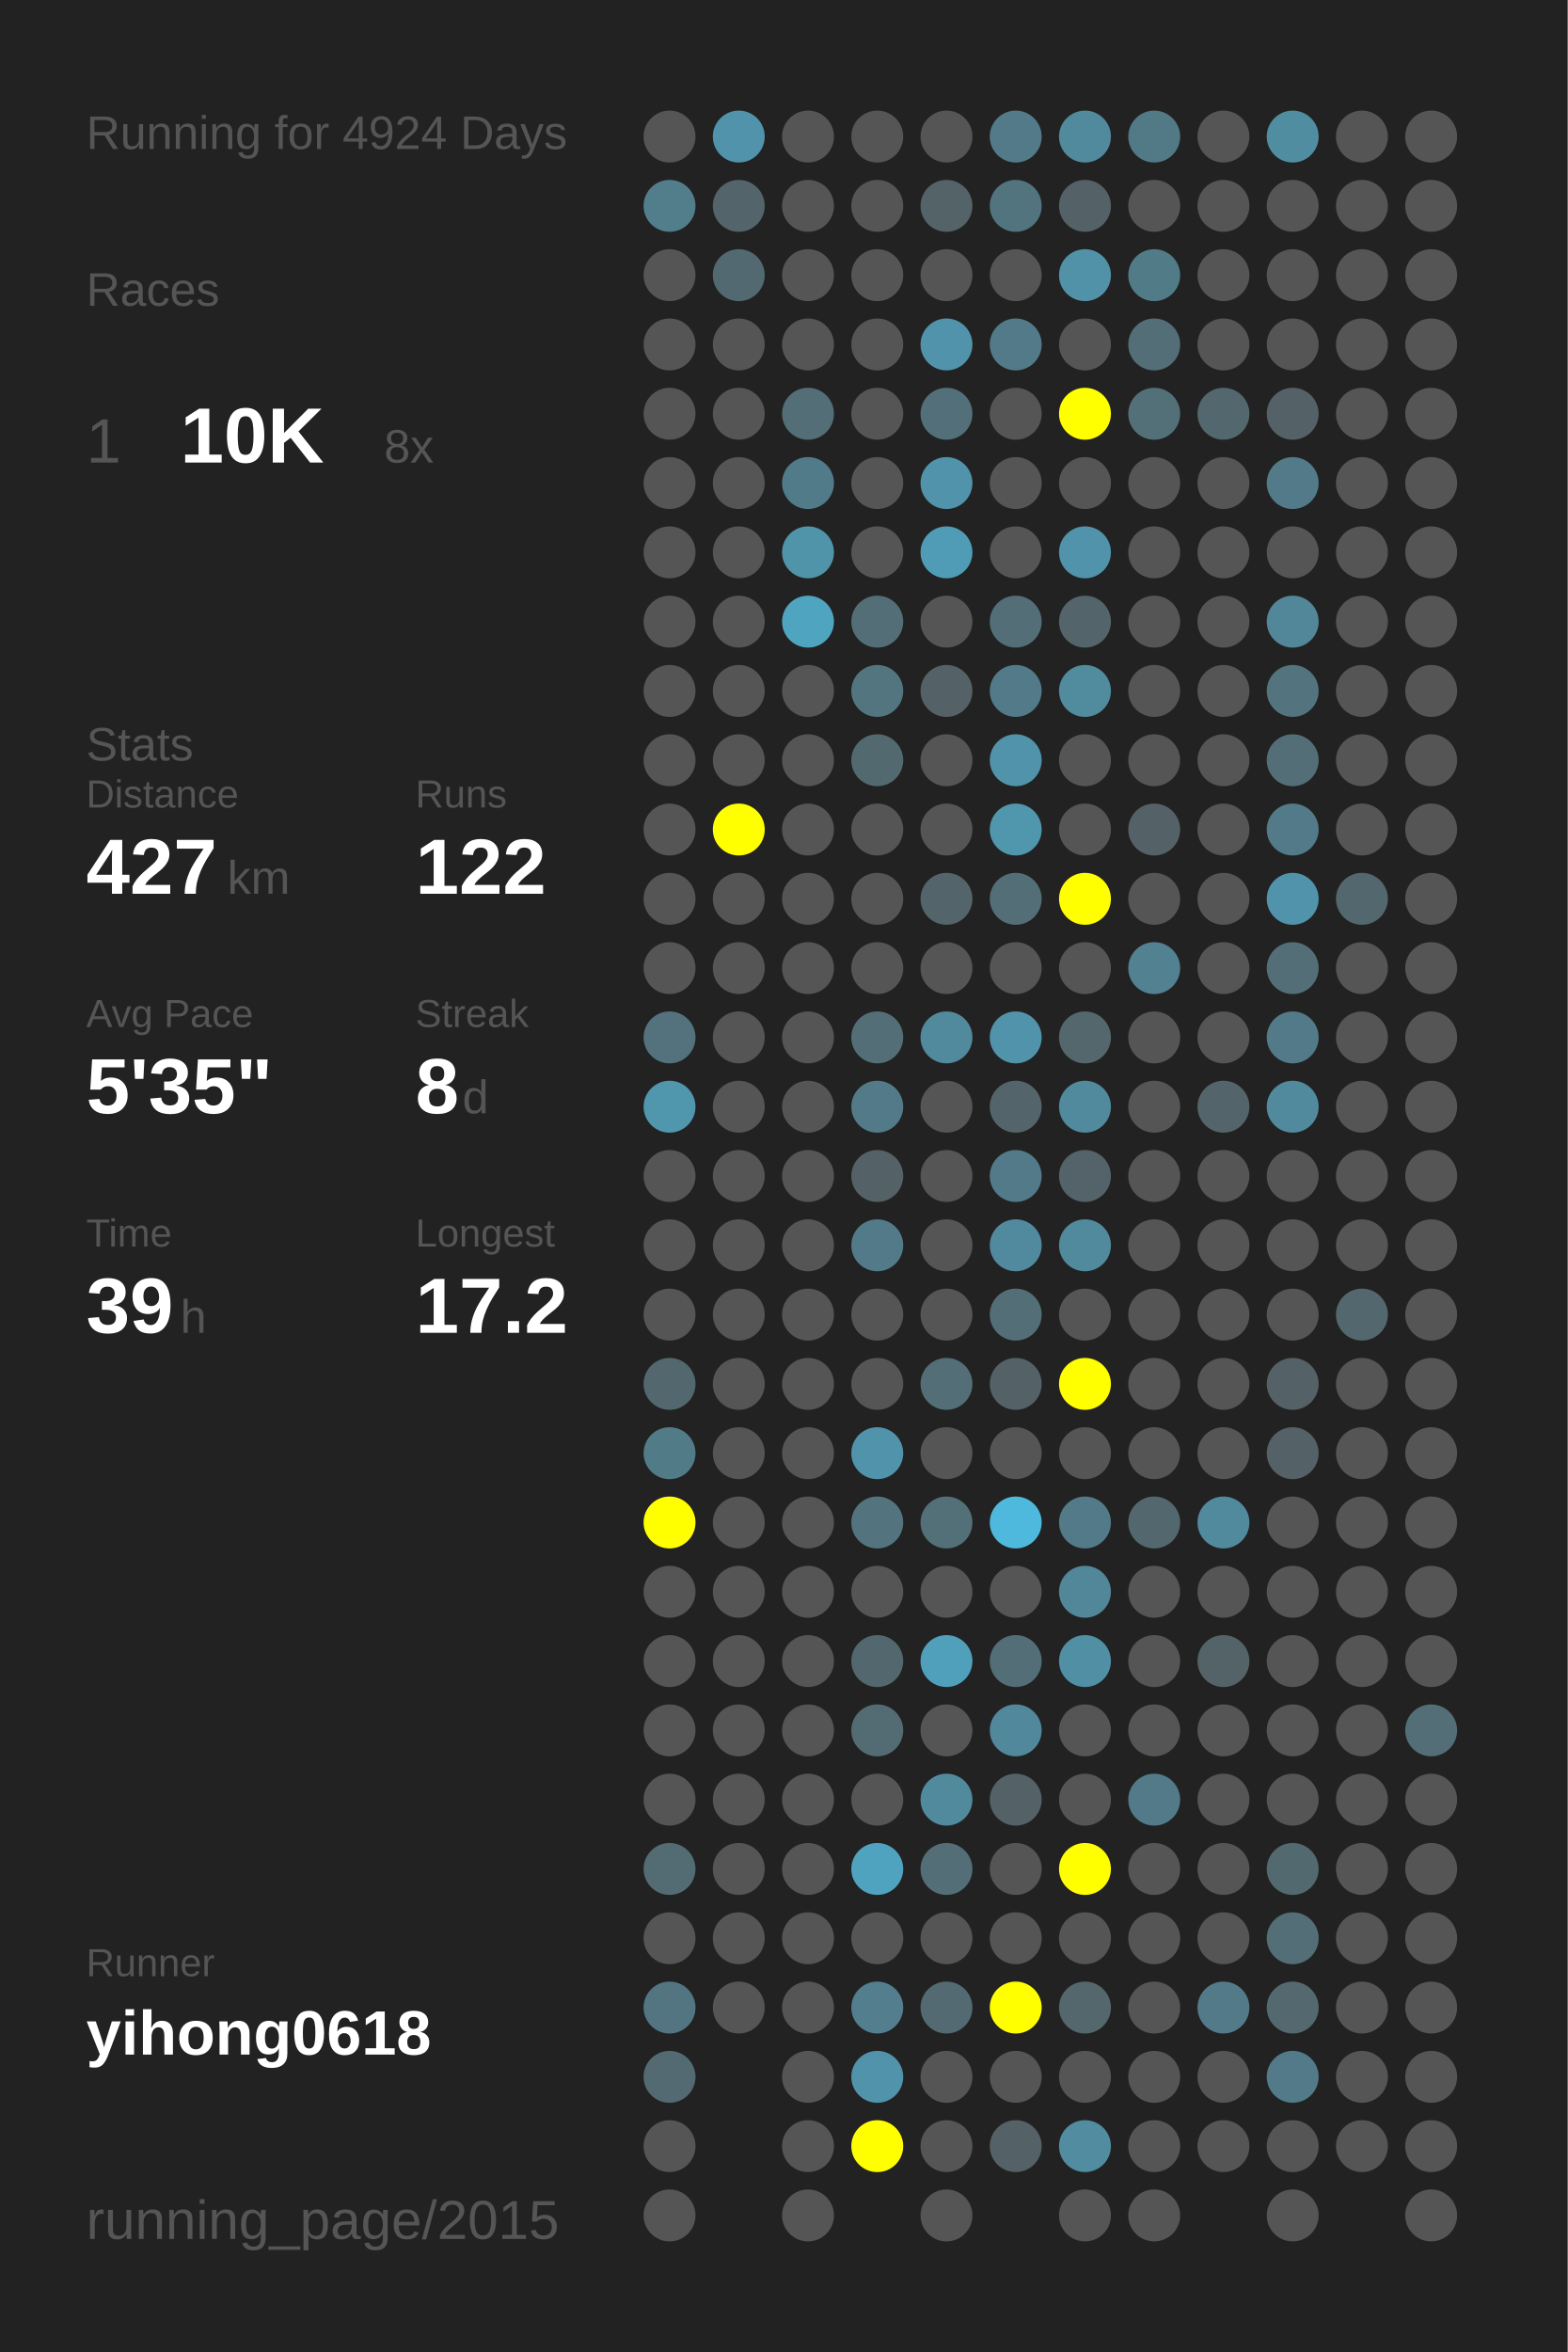
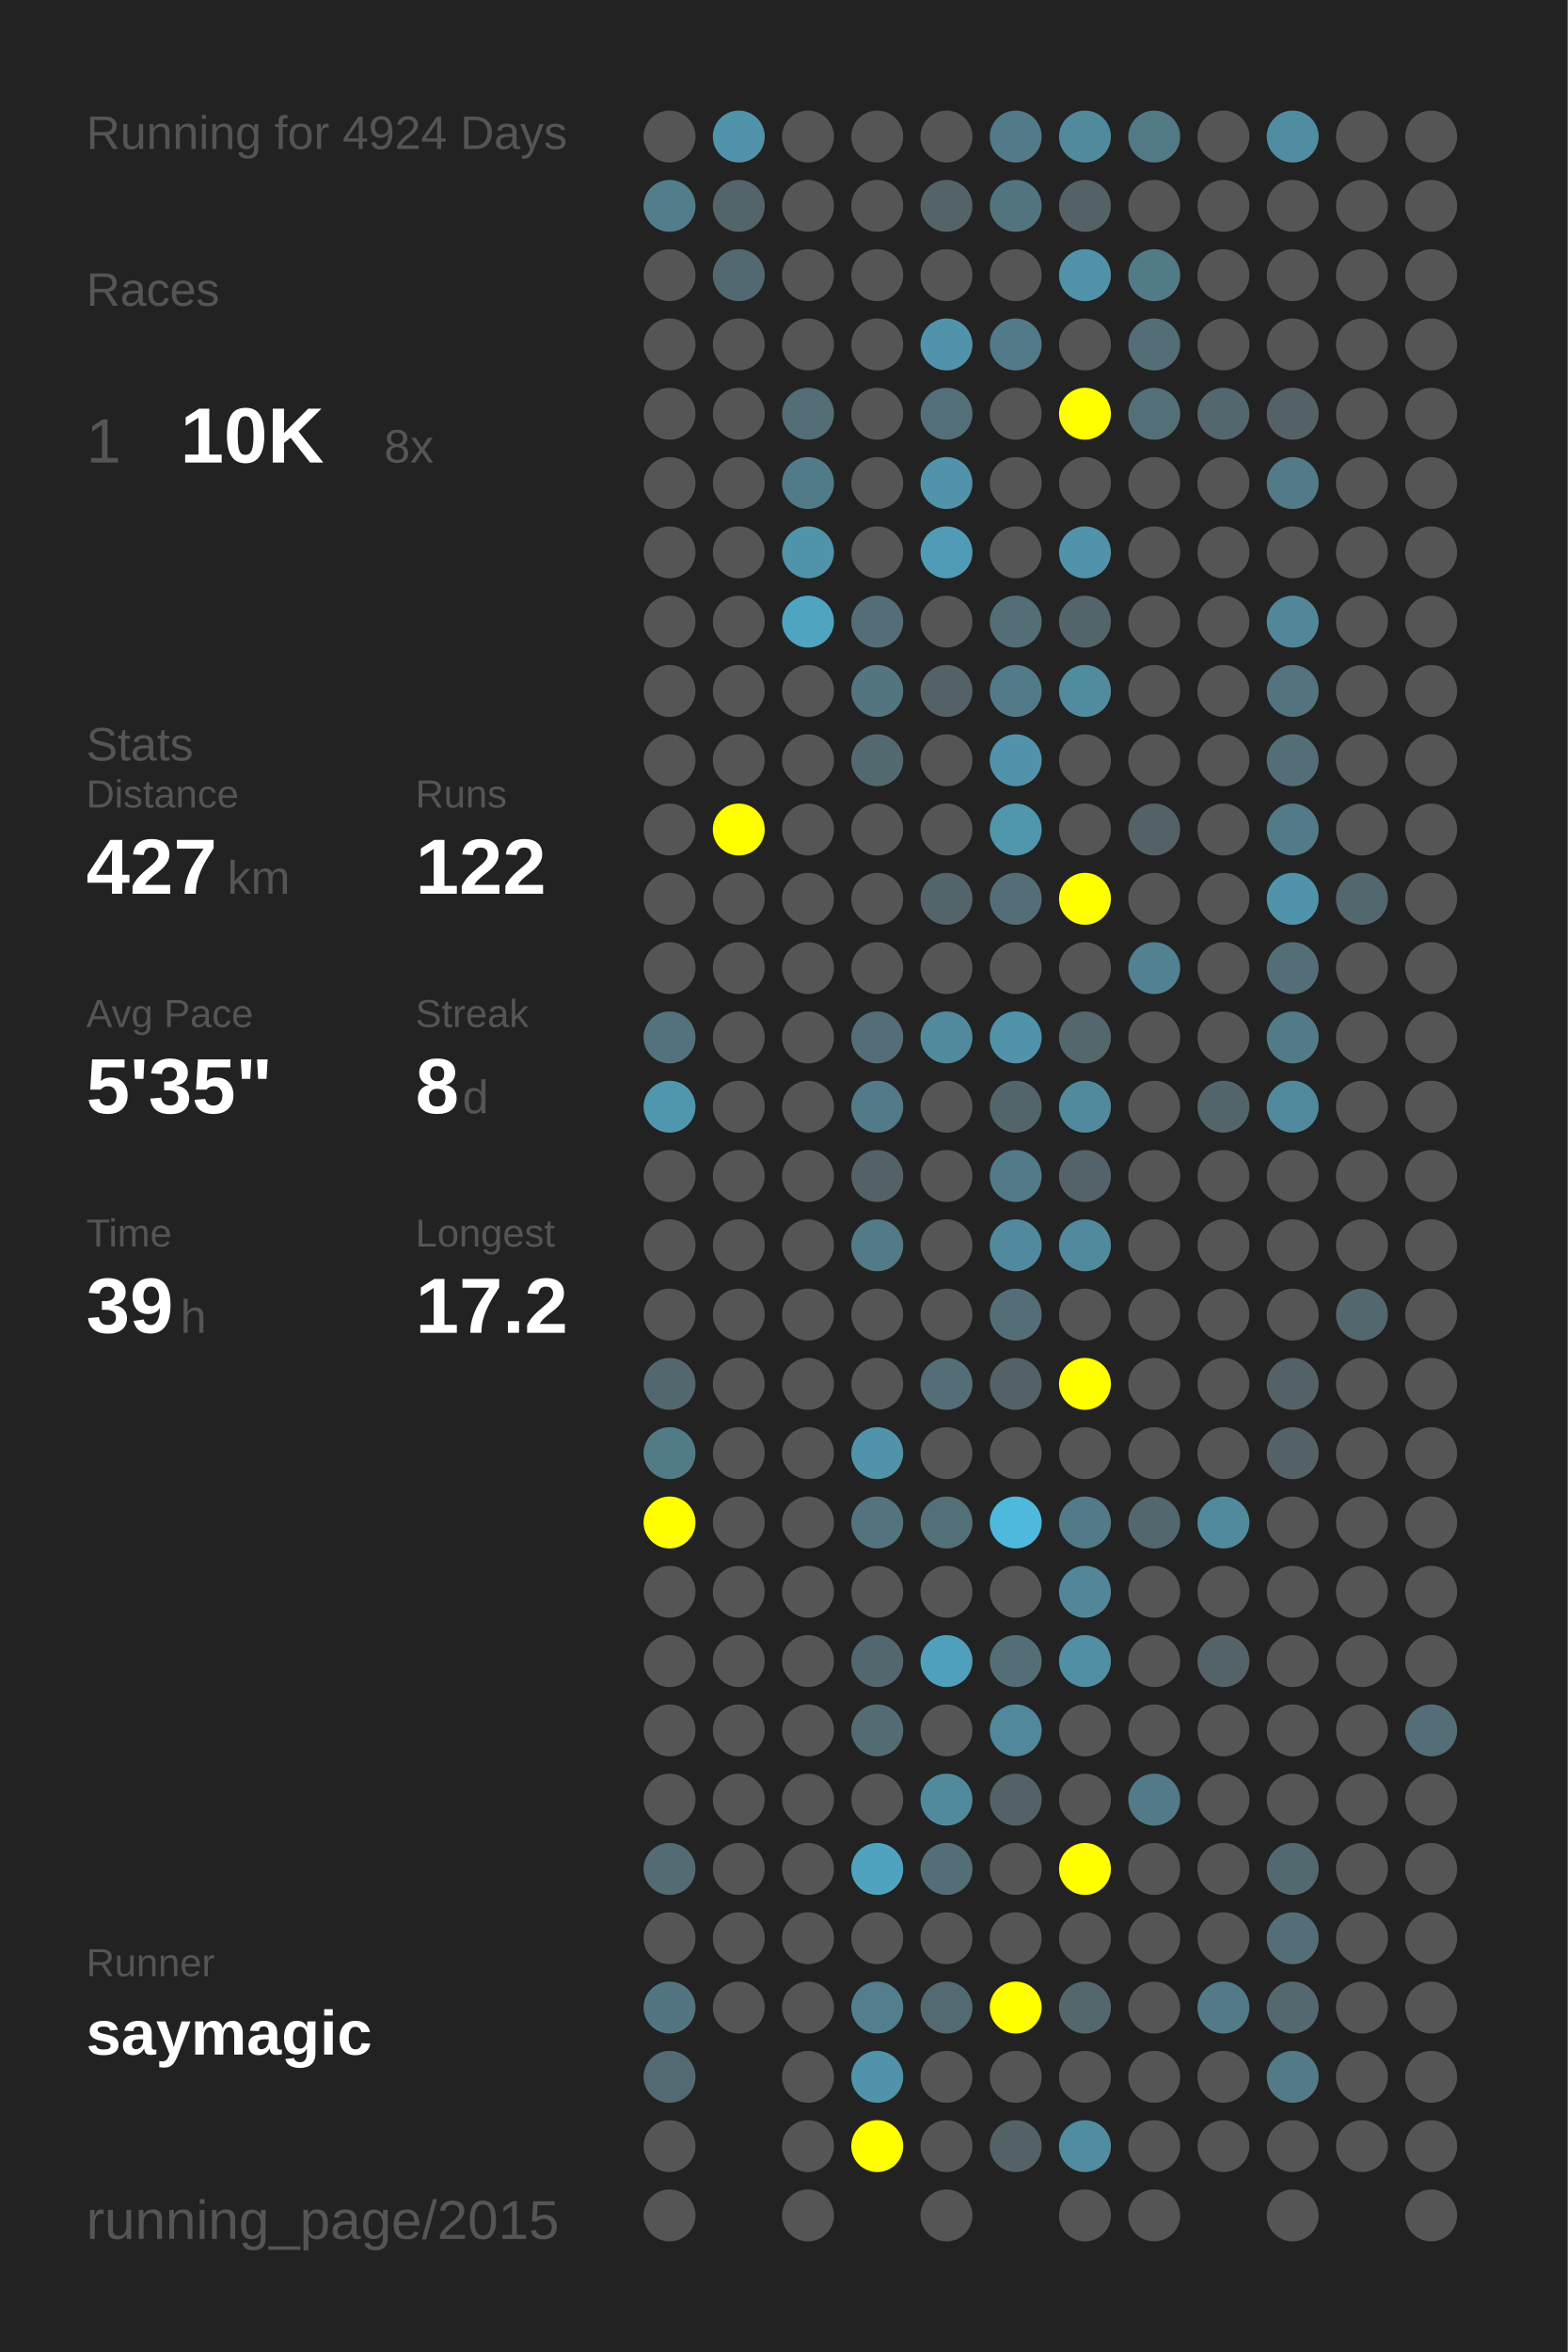
<svg xmlns="http://www.w3.org/2000/svg" baseProfile="full" height="300mm" version="1.1" viewBox="0,0,200,300" width="200mm">
  <defs />
  <rect fill="#222222" height="300" width="200" x="0" y="0" />
  <text fill="#555555" style="font-size:6px; font-family:Arial;" x="11" y="19">Running for 4924 Days</text>
  <text fill="#555555" style="font-size:6px; font-family:Arial;" x="11" y="39">Races</text>
  <text fill="#555555" style="font-size:8px; font-family:Arial;" x="11" y="59">1</text>
  <text fill="#FFFFFF" style="font-size:10px; font-family:Arial; font-weight:bold;" x="23" y="59">10K</text>
  <text fill="#555555" style="font-size:6px; font-family:Arial;" x="49" y="59">8x</text>
  <text fill="#555555" style="font-size:6px; font-family:Arial;" x="11" y="97">Stats</text>
  <text fill="#555555" style="font-size:5px; font-family:Arial;" x="11" y="103">Distance</text>
  <text fill="#FFFFFF" style="font-size:10px; font-family:Arial; font-weight:bold;" x="11" y="114">427</text>
  <text fill="#555555" style="font-size:6px; font-family:Arial;" x="29" y="114">km</text>
  <text fill="#555555" style="font-size:5px; font-family:Arial;" x="53" y="103">Runs</text>
  <text fill="#FFFFFF" style="font-size:10px; font-family:Arial; font-weight:bold;" x="53" y="114">122</text>
  <text fill="#555555" style="font-size:5px; font-family:Arial;" x="11" y="131">Avg Pace</text>
  <text fill="#FFFFFF" style="font-size:10px; font-family:Arial; font-weight:bold;" x="11" y="142">5'35"</text>
  <text fill="#555555" style="font-size:5px; font-family:Arial;" x="53" y="131">Streak</text>
  <text fill="#FFFFFF" style="font-size:10px; font-family:Arial; font-weight:bold;" x="53" y="142">8</text>
  <text fill="#555555" style="font-size:6px; font-family:Arial;" x="59" y="142">d</text>
  <text fill="#555555" style="font-size:5px; font-family:Arial;" x="11" y="159">Time</text>
  <text fill="#FFFFFF" style="font-size:10px; font-family:Arial; font-weight:bold;" x="11" y="170">39</text>
  <text fill="#555555" style="font-size:6px; font-family:Arial;" x="23" y="170">h</text>
  <text fill="#555555" style="font-size:5px; font-family:Arial;" x="53" y="159">Longest</text>
  <text fill="#FFFFFF" style="font-size:10px; font-family:Arial; font-weight:bold;" x="53" y="170">17.2</text>
  <text fill="#555555" style="font-size:5px; font-family:Arial;" x="11" y="252.065">Runner</text>
-   <text fill="#FFFFFF" style="font-size:8px; font-family:Arial; font-weight:bold;" x="11" y="262.065">yihong0618</text>
+   <text fill="#FFFFFF" style="font-size:8px; font-family:Arial; font-weight:bold;" x="11" y="262.065">saymagic</text>
  <text fill="#555555" style="font-size:7px; font-family:Arial;" x="11" y="285.581">running_page/2015</text>
  <circle cx="85.417" cy="17.419" fill="#555555" r="3.312" />
  <circle cx="85.417" cy="26.258" fill="#527e8c" r="3.312" />
  <circle cx="85.417" cy="35.097" fill="#555555" r="3.312" />
  <circle cx="85.417" cy="43.935" fill="#555555" r="3.312" />
  <circle cx="85.417" cy="52.774" fill="#555555" r="3.312" />
  <circle cx="85.417" cy="61.613" fill="#555555" r="3.312" />
  <circle cx="85.417" cy="70.452" fill="#555555" r="3.312" />
  <circle cx="85.417" cy="79.29" fill="#555555" r="3.312" />
  <circle cx="85.417" cy="88.129" fill="#555555" r="3.312" />
  <circle cx="85.417" cy="96.968" fill="#555555" r="3.312" />
  <circle cx="85.417" cy="105.806" fill="#555555" r="3.312" />
  <circle cx="85.417" cy="114.645" fill="#555555" r="3.312" />
  <circle cx="85.417" cy="123.484" fill="#555555" r="3.312" />
  <circle cx="85.417" cy="132.323" fill="#53727d" r="3.312" />
  <circle cx="85.417" cy="141.161" fill="#5096ad" r="3.312" />
  <circle cx="85.417" cy="150" fill="#555555" r="3.312" />
  <circle cx="85.417" cy="158.839" fill="#555555" r="3.312" />
  <circle cx="85.417" cy="167.677" fill="#555555" r="3.312" />
  <circle cx="85.417" cy="176.516" fill="#53676e" r="3.312" />
  <circle cx="85.417" cy="185.355" fill="#527b88" r="3.312" />
  <circle cx="85.417" cy="194.194" fill="#FFFF00" r="3.312" />
  <circle cx="85.417" cy="203.032" fill="#555555" r="3.312" />
  <circle cx="85.417" cy="211.871" fill="#555555" r="3.312" />
  <circle cx="85.417" cy="220.71" fill="#555555" r="3.312" />
  <circle cx="85.417" cy="229.548" fill="#555555" r="3.312" />
  <circle cx="85.417" cy="238.387" fill="#536b73" r="3.312" />
  <circle cx="85.417" cy="247.226" fill="#555555" r="3.312" />
  <circle cx="85.417" cy="256.065" fill="#527581" r="3.312" />
  <circle cx="85.417" cy="264.903" fill="#536a72" r="3.312" />
  <circle cx="85.417" cy="273.742" fill="#555555" r="3.312" />
  <circle cx="85.417" cy="282.581" fill="#555555" r="3.312" />
  <circle cx="94.25" cy="17.419" fill="#5093aa" r="3.312" />
  <circle cx="94.25" cy="26.258" fill="#53646a" r="3.312" />
  <circle cx="94.25" cy="35.097" fill="#536971" r="3.312" />
  <circle cx="94.25" cy="43.935" fill="#555555" r="3.312" />
  <circle cx="94.25" cy="52.774" fill="#555555" r="3.312" />
  <circle cx="94.25" cy="61.613" fill="#555555" r="3.312" />
  <circle cx="94.25" cy="70.452" fill="#555555" r="3.312" />
  <circle cx="94.25" cy="79.29" fill="#555555" r="3.312" />
  <circle cx="94.25" cy="88.129" fill="#555555" r="3.312" />
  <circle cx="94.25" cy="96.968" fill="#555555" r="3.312" />
  <circle cx="94.25" cy="105.806" fill="#FFFF00" r="3.312" />
  <circle cx="94.25" cy="114.645" fill="#555555" r="3.312" />
  <circle cx="94.25" cy="123.484" fill="#555555" r="3.312" />
  <circle cx="94.25" cy="132.323" fill="#555555" r="3.312" />
  <circle cx="94.25" cy="141.161" fill="#555555" r="3.312" />
  <circle cx="94.25" cy="150" fill="#555555" r="3.312" />
  <circle cx="94.25" cy="158.839" fill="#555555" r="3.312" />
  <circle cx="94.25" cy="167.677" fill="#555555" r="3.312" />
  <circle cx="94.25" cy="176.516" fill="#555555" r="3.312" />
  <circle cx="94.25" cy="185.355" fill="#555555" r="3.312" />
  <circle cx="94.25" cy="194.194" fill="#555555" r="3.312" />
  <circle cx="94.25" cy="203.032" fill="#555555" r="3.312" />
  <circle cx="94.25" cy="211.871" fill="#555555" r="3.312" />
  <circle cx="94.25" cy="220.71" fill="#555555" r="3.312" />
  <circle cx="94.25" cy="229.548" fill="#555555" r="3.312" />
  <circle cx="94.25" cy="238.387" fill="#555555" r="3.312" />
  <circle cx="94.25" cy="247.226" fill="#555555" r="3.312" />
  <circle cx="94.25" cy="256.065" fill="#555555" r="3.312" />
  <circle cx="103.083" cy="17.419" fill="#555555" r="3.312" />
  <circle cx="103.083" cy="26.258" fill="#555555" r="3.312" />
  <circle cx="103.083" cy="35.097" fill="#555555" r="3.312" />
  <circle cx="103.083" cy="43.935" fill="#555555" r="3.312" />
  <circle cx="103.083" cy="52.774" fill="#536e77" r="3.312" />
  <circle cx="103.083" cy="61.613" fill="#527b89" r="3.312" />
  <circle cx="103.083" cy="70.452" fill="#5094aa" r="3.312" />
  <circle cx="103.083" cy="79.29" fill="#4fa4c0" r="3.312" />
  <circle cx="103.083" cy="88.129" fill="#555555" r="3.312" />
  <circle cx="103.083" cy="96.968" fill="#555555" r="3.312" />
  <circle cx="103.083" cy="105.806" fill="#555555" r="3.312" />
  <circle cx="103.083" cy="114.645" fill="#555555" r="3.312" />
  <circle cx="103.083" cy="123.484" fill="#555555" r="3.312" />
  <circle cx="103.083" cy="132.323" fill="#555555" r="3.312" />
  <circle cx="103.083" cy="141.161" fill="#555555" r="3.312" />
  <circle cx="103.083" cy="150" fill="#555555" r="3.312" />
  <circle cx="103.083" cy="158.839" fill="#555555" r="3.312" />
  <circle cx="103.083" cy="167.677" fill="#555555" r="3.312" />
  <circle cx="103.083" cy="176.516" fill="#555555" r="3.312" />
  <circle cx="103.083" cy="185.355" fill="#555555" r="3.312" />
  <circle cx="103.083" cy="194.194" fill="#555555" r="3.312" />
  <circle cx="103.083" cy="203.032" fill="#555555" r="3.312" />
  <circle cx="103.083" cy="211.871" fill="#555555" r="3.312" />
  <circle cx="103.083" cy="220.71" fill="#555555" r="3.312" />
  <circle cx="103.083" cy="229.548" fill="#555555" r="3.312" />
  <circle cx="103.083" cy="238.387" fill="#555555" r="3.312" />
  <circle cx="103.083" cy="247.226" fill="#555555" r="3.312" />
  <circle cx="103.083" cy="256.065" fill="#555555" r="3.312" />
  <circle cx="103.083" cy="264.903" fill="#555555" r="3.312" />
  <circle cx="103.083" cy="273.742" fill="#555555" r="3.312" />
  <circle cx="103.083" cy="282.581" fill="#555555" r="3.312" />
  <circle cx="111.917" cy="17.419" fill="#555555" r="3.312" />
  <circle cx="111.917" cy="26.258" fill="#555555" r="3.312" />
  <circle cx="111.917" cy="35.097" fill="#555555" r="3.312" />
  <circle cx="111.917" cy="43.935" fill="#555555" r="3.312" />
  <circle cx="111.917" cy="52.774" fill="#555555" r="3.312" />
  <circle cx="111.917" cy="61.613" fill="#555555" r="3.312" />
  <circle cx="111.917" cy="70.452" fill="#555555" r="3.312" />
  <circle cx="111.917" cy="79.29" fill="#536e77" r="3.312" />
  <circle cx="111.917" cy="88.129" fill="#527580" r="3.312" />
  <circle cx="111.917" cy="96.968" fill="#536970" r="3.312" />
  <circle cx="111.917" cy="105.806" fill="#555555" r="3.312" />
  <circle cx="111.917" cy="114.645" fill="#555555" r="3.312" />
  <circle cx="111.917" cy="123.484" fill="#555555" r="3.312" />
  <circle cx="111.917" cy="132.323" fill="#536e77" r="3.312" />
  <circle cx="111.917" cy="141.161" fill="#527a88" r="3.312" />
  <circle cx="111.917" cy="150" fill="#546166" r="3.312" />
  <circle cx="111.917" cy="158.839" fill="#527a88" r="3.312" />
  <circle cx="111.917" cy="167.677" fill="#555555" r="3.312" />
  <circle cx="111.917" cy="176.516" fill="#555555" r="3.312" />
  <circle cx="111.917" cy="185.355" fill="#5093aa" r="3.312" />
  <circle cx="111.917" cy="194.194" fill="#53747f" r="3.312" />
  <circle cx="111.917" cy="203.032" fill="#555555" r="3.312" />
  <circle cx="111.917" cy="211.871" fill="#53676e" r="3.312" />
  <circle cx="111.917" cy="220.71" fill="#536c74" r="3.312" />
  <circle cx="111.917" cy="229.548" fill="#555555" r="3.312" />
  <circle cx="111.917" cy="238.387" fill="#4fa3bf" r="3.312" />
  <circle cx="111.917" cy="247.226" fill="#555555" r="3.312" />
  <circle cx="111.917" cy="256.065" fill="#527e8d" r="3.312" />
  <circle cx="111.917" cy="264.903" fill="#5093aa" r="3.312" />
  <circle cx="111.917" cy="273.742" fill="#FFFF00" r="3.312" />
  <circle cx="120.75" cy="17.419" fill="#555555" r="3.312" />
  <circle cx="120.75" cy="26.258" fill="#546368" r="3.312" />
  <circle cx="120.75" cy="35.097" fill="#555555" r="3.312" />
  <circle cx="120.75" cy="43.935" fill="#5093aa" r="3.312" />
  <circle cx="120.75" cy="52.774" fill="#536f79" r="3.312" />
  <circle cx="120.75" cy="61.613" fill="#5093aa" r="3.312" />
  <circle cx="120.75" cy="70.452" fill="#509cb6" r="3.312" />
  <circle cx="120.75" cy="79.29" fill="#555555" r="3.312" />
  <circle cx="120.75" cy="88.129" fill="#546166" r="3.312" />
  <circle cx="120.75" cy="96.968" fill="#555555" r="3.312" />
  <circle cx="120.75" cy="105.806" fill="#555555" r="3.312" />
  <circle cx="120.75" cy="114.645" fill="#53646a" r="3.312" />
  <circle cx="120.75" cy="123.484" fill="#555555" r="3.312" />
  <circle cx="120.75" cy="132.323" fill="#518a9d" r="3.312" />
  <circle cx="120.75" cy="141.161" fill="#555555" r="3.312" />
  <circle cx="120.75" cy="150" fill="#555555" r="3.312" />
  <circle cx="120.75" cy="158.839" fill="#555555" r="3.312" />
  <circle cx="120.75" cy="167.677" fill="#555555" r="3.312" />
  <circle cx="120.75" cy="176.516" fill="#536e77" r="3.312" />
  <circle cx="120.75" cy="185.355" fill="#555555" r="3.312" />
  <circle cx="120.75" cy="194.194" fill="#536f78" r="3.312" />
  <circle cx="120.75" cy="203.032" fill="#555555" r="3.312" />
  <circle cx="120.75" cy="211.871" fill="#50a0bb" r="3.312" />
  <circle cx="120.75" cy="220.71" fill="#555555" r="3.312" />
  <circle cx="120.75" cy="229.548" fill="#518a9d" r="3.312" />
  <circle cx="120.75" cy="238.387" fill="#536e77" r="3.312" />
  <circle cx="120.75" cy="247.226" fill="#555555" r="3.312" />
  <circle cx="120.75" cy="256.065" fill="#536a72" r="3.312" />
  <circle cx="120.75" cy="264.903" fill="#555555" r="3.312" />
  <circle cx="120.75" cy="273.742" fill="#555555" r="3.312" />
  <circle cx="120.75" cy="282.581" fill="#555555" r="3.312" />
  <circle cx="129.583" cy="17.419" fill="#527a88" r="3.312" />
  <circle cx="129.583" cy="26.258" fill="#52747f" r="3.312" />
  <circle cx="129.583" cy="35.097" fill="#555555" r="3.312" />
  <circle cx="129.583" cy="43.935" fill="#527a88" r="3.312" />
  <circle cx="129.583" cy="52.774" fill="#555555" r="3.312" />
  <circle cx="129.583" cy="61.613" fill="#555555" r="3.312" />
  <circle cx="129.583" cy="70.452" fill="#555555" r="3.312" />
  <circle cx="129.583" cy="79.29" fill="#536e77" r="3.312" />
  <circle cx="129.583" cy="88.129" fill="#527a88" r="3.312" />
  <circle cx="129.583" cy="96.968" fill="#5093aa" r="3.312" />
  <circle cx="129.583" cy="105.806" fill="#5096ad" r="3.312" />
  <circle cx="129.583" cy="114.645" fill="#536e77" r="3.312" />
  <circle cx="129.583" cy="123.484" fill="#555555" r="3.312" />
  <circle cx="129.583" cy="132.323" fill="#5093aa" r="3.312" />
  <circle cx="129.583" cy="141.161" fill="#53656a" r="3.312" />
  <circle cx="129.583" cy="150" fill="#527a88" r="3.312" />
  <circle cx="129.583" cy="158.839" fill="#518a9e" r="3.312" />
  <circle cx="129.583" cy="167.677" fill="#536e77" r="3.312" />
  <circle cx="129.583" cy="176.516" fill="#546166" r="3.312" />
  <circle cx="129.583" cy="185.355" fill="#555555" r="3.312" />
  <circle cx="129.583" cy="194.194" fill="#4eb9dd" r="3.312" />
  <circle cx="129.583" cy="203.032" fill="#555555" r="3.312" />
  <circle cx="129.583" cy="211.871" fill="#536e77" r="3.312" />
  <circle cx="129.583" cy="220.71" fill="#51889b" r="3.312" />
  <circle cx="129.583" cy="229.548" fill="#546166" r="3.312" />
  <circle cx="129.583" cy="238.387" fill="#555555" r="3.312" />
  <circle cx="129.583" cy="247.226" fill="#555555" r="3.312" />
  <circle cx="129.583" cy="256.065" fill="#FFFF00" r="3.312" />
  <circle cx="129.583" cy="264.903" fill="#555555" r="3.312" />
  <circle cx="129.583" cy="273.742" fill="#546166" r="3.312" />
  <circle cx="138.417" cy="17.419" fill="#518a9d" r="3.312" />
  <circle cx="138.417" cy="26.258" fill="#546166" r="3.312" />
  <circle cx="138.417" cy="35.097" fill="#5192a9" r="3.312" />
  <circle cx="138.417" cy="43.935" fill="#555555" r="3.312" />
  <circle cx="138.417" cy="52.774" fill="#FFFF00" r="3.312" />
  <circle cx="138.417" cy="61.613" fill="#555555" r="3.312" />
  <circle cx="138.417" cy="70.452" fill="#5093aa" r="3.312" />
  <circle cx="138.417" cy="79.29" fill="#53646a" r="3.312" />
  <circle cx="138.417" cy="88.129" fill="#518b9e" r="3.312" />
  <circle cx="138.417" cy="96.968" fill="#555555" r="3.312" />
  <circle cx="138.417" cy="105.806" fill="#555555" r="3.312" />
  <circle cx="138.417" cy="114.645" fill="#FFFF00" r="3.312" />
  <circle cx="138.417" cy="123.484" fill="#555555" r="3.312" />
  <circle cx="138.417" cy="132.323" fill="#53676d" r="3.312" />
  <circle cx="138.417" cy="141.161" fill="#518a9d" r="3.312" />
  <circle cx="138.417" cy="150" fill="#546369" r="3.312" />
  <circle cx="138.417" cy="158.839" fill="#518a9d" r="3.312" />
  <circle cx="138.417" cy="167.677" fill="#555555" r="3.312" />
  <circle cx="138.417" cy="176.516" fill="#FFFF00" r="3.312" />
  <circle cx="138.417" cy="185.355" fill="#555555" r="3.312" />
  <circle cx="138.417" cy="194.194" fill="#527a88" r="3.312" />
  <circle cx="138.417" cy="203.032" fill="#518799" r="3.312" />
  <circle cx="138.417" cy="211.871" fill="#518fa4" r="3.312" />
  <circle cx="138.417" cy="220.71" fill="#555555" r="3.312" />
  <circle cx="138.417" cy="229.548" fill="#555555" r="3.312" />
  <circle cx="138.417" cy="238.387" fill="#FFFF00" r="3.312" />
  <circle cx="138.417" cy="247.226" fill="#555555" r="3.312" />
  <circle cx="138.417" cy="256.065" fill="#53676d" r="3.312" />
  <circle cx="138.417" cy="264.903" fill="#555555" r="3.312" />
  <circle cx="138.417" cy="273.742" fill="#518ca0" r="3.312" />
  <circle cx="138.417" cy="282.581" fill="#555555" r="3.312" />
  <circle cx="147.25" cy="17.419" fill="#527986" r="3.312" />
  <circle cx="147.25" cy="26.258" fill="#555555" r="3.312" />
  <circle cx="147.25" cy="35.097" fill="#527b88" r="3.312" />
  <circle cx="147.25" cy="43.935" fill="#536e77" r="3.312" />
  <circle cx="147.25" cy="52.774" fill="#537079" r="3.312" />
  <circle cx="147.25" cy="61.613" fill="#555555" r="3.312" />
  <circle cx="147.25" cy="70.452" fill="#555555" r="3.312" />
  <circle cx="147.25" cy="79.29" fill="#555555" r="3.312" />
  <circle cx="147.25" cy="88.129" fill="#555555" r="3.312" />
  <circle cx="147.25" cy="96.968" fill="#555555" r="3.312" />
  <circle cx="147.25" cy="105.806" fill="#546166" r="3.312" />
  <circle cx="147.25" cy="114.645" fill="#555555" r="3.312" />
  <circle cx="147.25" cy="123.484" fill="#528191" r="3.312" />
  <circle cx="147.25" cy="132.323" fill="#555555" r="3.312" />
  <circle cx="147.25" cy="141.161" fill="#555555" r="3.312" />
  <circle cx="147.25" cy="150" fill="#555555" r="3.312" />
  <circle cx="147.25" cy="158.839" fill="#555555" r="3.312" />
  <circle cx="147.25" cy="167.677" fill="#555555" r="3.312" />
  <circle cx="147.25" cy="176.516" fill="#555555" r="3.312" />
  <circle cx="147.25" cy="185.355" fill="#555555" r="3.312" />
  <circle cx="147.25" cy="194.194" fill="#53676e" r="3.312" />
  <circle cx="147.25" cy="203.032" fill="#555555" r="3.312" />
  <circle cx="147.25" cy="211.871" fill="#555555" r="3.312" />
  <circle cx="147.25" cy="220.71" fill="#555555" r="3.312" />
  <circle cx="147.25" cy="229.548" fill="#527a88" r="3.312" />
  <circle cx="147.25" cy="238.387" fill="#555555" r="3.312" />
  <circle cx="147.25" cy="247.226" fill="#555555" r="3.312" />
  <circle cx="147.25" cy="256.065" fill="#555555" r="3.312" />
  <circle cx="147.25" cy="264.903" fill="#555555" r="3.312" />
  <circle cx="147.25" cy="273.742" fill="#555555" r="3.312" />
  <circle cx="147.25" cy="282.581" fill="#555555" r="3.312" />
  <circle cx="156.083" cy="17.419" fill="#555555" r="3.312" />
  <circle cx="156.083" cy="26.258" fill="#555555" r="3.312" />
  <circle cx="156.083" cy="35.097" fill="#555555" r="3.312" />
  <circle cx="156.083" cy="43.935" fill="#555555" r="3.312" />
  <circle cx="156.083" cy="52.774" fill="#53676e" r="3.312" />
  <circle cx="156.083" cy="61.613" fill="#555555" r="3.312" />
  <circle cx="156.083" cy="70.452" fill="#555555" r="3.312" />
  <circle cx="156.083" cy="79.29" fill="#555555" r="3.312" />
  <circle cx="156.083" cy="88.129" fill="#555555" r="3.312" />
  <circle cx="156.083" cy="96.968" fill="#555555" r="3.312" />
  <circle cx="156.083" cy="105.806" fill="#555555" r="3.312" />
  <circle cx="156.083" cy="114.645" fill="#555555" r="3.312" />
  <circle cx="156.083" cy="123.484" fill="#555555" r="3.312" />
  <circle cx="156.083" cy="132.323" fill="#555555" r="3.312" />
  <circle cx="156.083" cy="141.161" fill="#53656a" r="3.312" />
  <circle cx="156.083" cy="150" fill="#555555" r="3.312" />
  <circle cx="156.083" cy="158.839" fill="#555555" r="3.312" />
  <circle cx="156.083" cy="167.677" fill="#555555" r="3.312" />
  <circle cx="156.083" cy="176.516" fill="#555555" r="3.312" />
  <circle cx="156.083" cy="185.355" fill="#555555" r="3.312" />
  <circle cx="156.083" cy="194.194" fill="#518a9d" r="3.312" />
  <circle cx="156.083" cy="203.032" fill="#555555" r="3.312" />
  <circle cx="156.083" cy="211.871" fill="#546368" r="3.312" />
  <circle cx="156.083" cy="220.71" fill="#555555" r="3.312" />
  <circle cx="156.083" cy="229.548" fill="#555555" r="3.312" />
  <circle cx="156.083" cy="238.387" fill="#555555" r="3.312" />
  <circle cx="156.083" cy="247.226" fill="#555555" r="3.312" />
  <circle cx="156.083" cy="256.065" fill="#527a88" r="3.312" />
  <circle cx="156.083" cy="264.903" fill="#555555" r="3.312" />
  <circle cx="156.083" cy="273.742" fill="#555555" r="3.312" />
  <circle cx="164.917" cy="17.419" fill="#518da1" r="3.312" />
  <circle cx="164.917" cy="26.258" fill="#555555" r="3.312" />
  <circle cx="164.917" cy="35.097" fill="#555555" r="3.312" />
  <circle cx="164.917" cy="43.935" fill="#555555" r="3.312" />
  <circle cx="164.917" cy="52.774" fill="#546267" r="3.312" />
  <circle cx="164.917" cy="61.613" fill="#527a88" r="3.312" />
  <circle cx="164.917" cy="70.452" fill="#555555" r="3.312" />
  <circle cx="164.917" cy="79.29" fill="#518799" r="3.312" />
  <circle cx="164.917" cy="88.129" fill="#53737e" r="3.312" />
  <circle cx="164.917" cy="96.968" fill="#536e77" r="3.312" />
  <circle cx="164.917" cy="105.806" fill="#527a88" r="3.312" />
  <circle cx="164.917" cy="114.645" fill="#5093aa" r="3.312" />
  <circle cx="164.917" cy="123.484" fill="#536e77" r="3.312" />
  <circle cx="164.917" cy="132.323" fill="#527a88" r="3.312" />
  <circle cx="164.917" cy="141.161" fill="#518a9d" r="3.312" />
  <circle cx="164.917" cy="150" fill="#555555" r="3.312" />
  <circle cx="164.917" cy="158.839" fill="#555555" r="3.312" />
  <circle cx="164.917" cy="167.677" fill="#555555" r="3.312" />
  <circle cx="164.917" cy="176.516" fill="#546166" r="3.312" />
  <circle cx="164.917" cy="185.355" fill="#546166" r="3.312" />
  <circle cx="164.917" cy="194.194" fill="#555555" r="3.312" />
  <circle cx="164.917" cy="203.032" fill="#555555" r="3.312" />
  <circle cx="164.917" cy="211.871" fill="#555555" r="3.312" />
  <circle cx="164.917" cy="220.71" fill="#555555" r="3.312" />
  <circle cx="164.917" cy="229.548" fill="#555555" r="3.312" />
  <circle cx="164.917" cy="238.387" fill="#536970" r="3.312" />
  <circle cx="164.917" cy="247.226" fill="#536e77" r="3.312" />
  <circle cx="164.917" cy="256.065" fill="#53686f" r="3.312" />
  <circle cx="164.917" cy="264.903" fill="#527a88" r="3.312" />
  <circle cx="164.917" cy="273.742" fill="#555555" r="3.312" />
  <circle cx="164.917" cy="282.581" fill="#555555" r="3.312" />
  <circle cx="173.75" cy="17.419" fill="#555555" r="3.312" />
  <circle cx="173.75" cy="26.258" fill="#555555" r="3.312" />
  <circle cx="173.75" cy="35.097" fill="#555555" r="3.312" />
  <circle cx="173.75" cy="43.935" fill="#555555" r="3.312" />
  <circle cx="173.75" cy="52.774" fill="#555555" r="3.312" />
  <circle cx="173.75" cy="61.613" fill="#555555" r="3.312" />
  <circle cx="173.75" cy="70.452" fill="#555555" r="3.312" />
  <circle cx="173.75" cy="79.29" fill="#555555" r="3.312" />
  <circle cx="173.75" cy="88.129" fill="#555555" r="3.312" />
  <circle cx="173.75" cy="96.968" fill="#555555" r="3.312" />
  <circle cx="173.75" cy="105.806" fill="#555555" r="3.312" />
  <circle cx="173.75" cy="114.645" fill="#53676e" r="3.312" />
  <circle cx="173.75" cy="123.484" fill="#555555" r="3.312" />
  <circle cx="173.75" cy="132.323" fill="#555555" r="3.312" />
  <circle cx="173.75" cy="141.161" fill="#555555" r="3.312" />
  <circle cx="173.75" cy="150" fill="#555555" r="3.312" />
  <circle cx="173.75" cy="158.839" fill="#555555" r="3.312" />
  <circle cx="173.75" cy="167.677" fill="#53676e" r="3.312" />
  <circle cx="173.75" cy="176.516" fill="#555555" r="3.312" />
  <circle cx="173.75" cy="185.355" fill="#555555" r="3.312" />
  <circle cx="173.75" cy="194.194" fill="#555555" r="3.312" />
  <circle cx="173.75" cy="203.032" fill="#555555" r="3.312" />
  <circle cx="173.75" cy="211.871" fill="#555555" r="3.312" />
  <circle cx="173.75" cy="220.71" fill="#555555" r="3.312" />
  <circle cx="173.75" cy="229.548" fill="#555555" r="3.312" />
  <circle cx="173.75" cy="238.387" fill="#555555" r="3.312" />
  <circle cx="173.75" cy="247.226" fill="#555555" r="3.312" />
  <circle cx="173.75" cy="256.065" fill="#555555" r="3.312" />
  <circle cx="173.75" cy="264.903" fill="#555555" r="3.312" />
  <circle cx="173.75" cy="273.742" fill="#555555" r="3.312" />
  <circle cx="182.583" cy="17.419" fill="#555555" r="3.312" />
  <circle cx="182.583" cy="26.258" fill="#555555" r="3.312" />
  <circle cx="182.583" cy="35.097" fill="#555555" r="3.312" />
  <circle cx="182.583" cy="43.935" fill="#555555" r="3.312" />
  <circle cx="182.583" cy="52.774" fill="#555555" r="3.312" />
  <circle cx="182.583" cy="61.613" fill="#555555" r="3.312" />
  <circle cx="182.583" cy="70.452" fill="#555555" r="3.312" />
  <circle cx="182.583" cy="79.29" fill="#555555" r="3.312" />
  <circle cx="182.583" cy="88.129" fill="#555555" r="3.312" />
  <circle cx="182.583" cy="96.968" fill="#555555" r="3.312" />
  <circle cx="182.583" cy="105.806" fill="#555555" r="3.312" />
  <circle cx="182.583" cy="114.645" fill="#555555" r="3.312" />
  <circle cx="182.583" cy="123.484" fill="#555555" r="3.312" />
  <circle cx="182.583" cy="132.323" fill="#555555" r="3.312" />
  <circle cx="182.583" cy="141.161" fill="#555555" r="3.312" />
  <circle cx="182.583" cy="150" fill="#555555" r="3.312" />
  <circle cx="182.583" cy="158.839" fill="#555555" r="3.312" />
  <circle cx="182.583" cy="167.677" fill="#555555" r="3.312" />
  <circle cx="182.583" cy="176.516" fill="#555555" r="3.312" />
  <circle cx="182.583" cy="185.355" fill="#555555" r="3.312" />
  <circle cx="182.583" cy="194.194" fill="#555555" r="3.312" />
  <circle cx="182.583" cy="203.032" fill="#555555" r="3.312" />
  <circle cx="182.583" cy="211.871" fill="#555555" r="3.312" />
  <circle cx="182.583" cy="220.71" fill="#536e77" r="3.312" />
  <circle cx="182.583" cy="229.548" fill="#555555" r="3.312" />
  <circle cx="182.583" cy="238.387" fill="#555555" r="3.312" />
  <circle cx="182.583" cy="247.226" fill="#555555" r="3.312" />
  <circle cx="182.583" cy="256.065" fill="#555555" r="3.312" />
  <circle cx="182.583" cy="264.903" fill="#555555" r="3.312" />
  <circle cx="182.583" cy="273.742" fill="#555555" r="3.312" />
  <circle cx="182.583" cy="282.581" fill="#555555" r="3.312" />
</svg>
